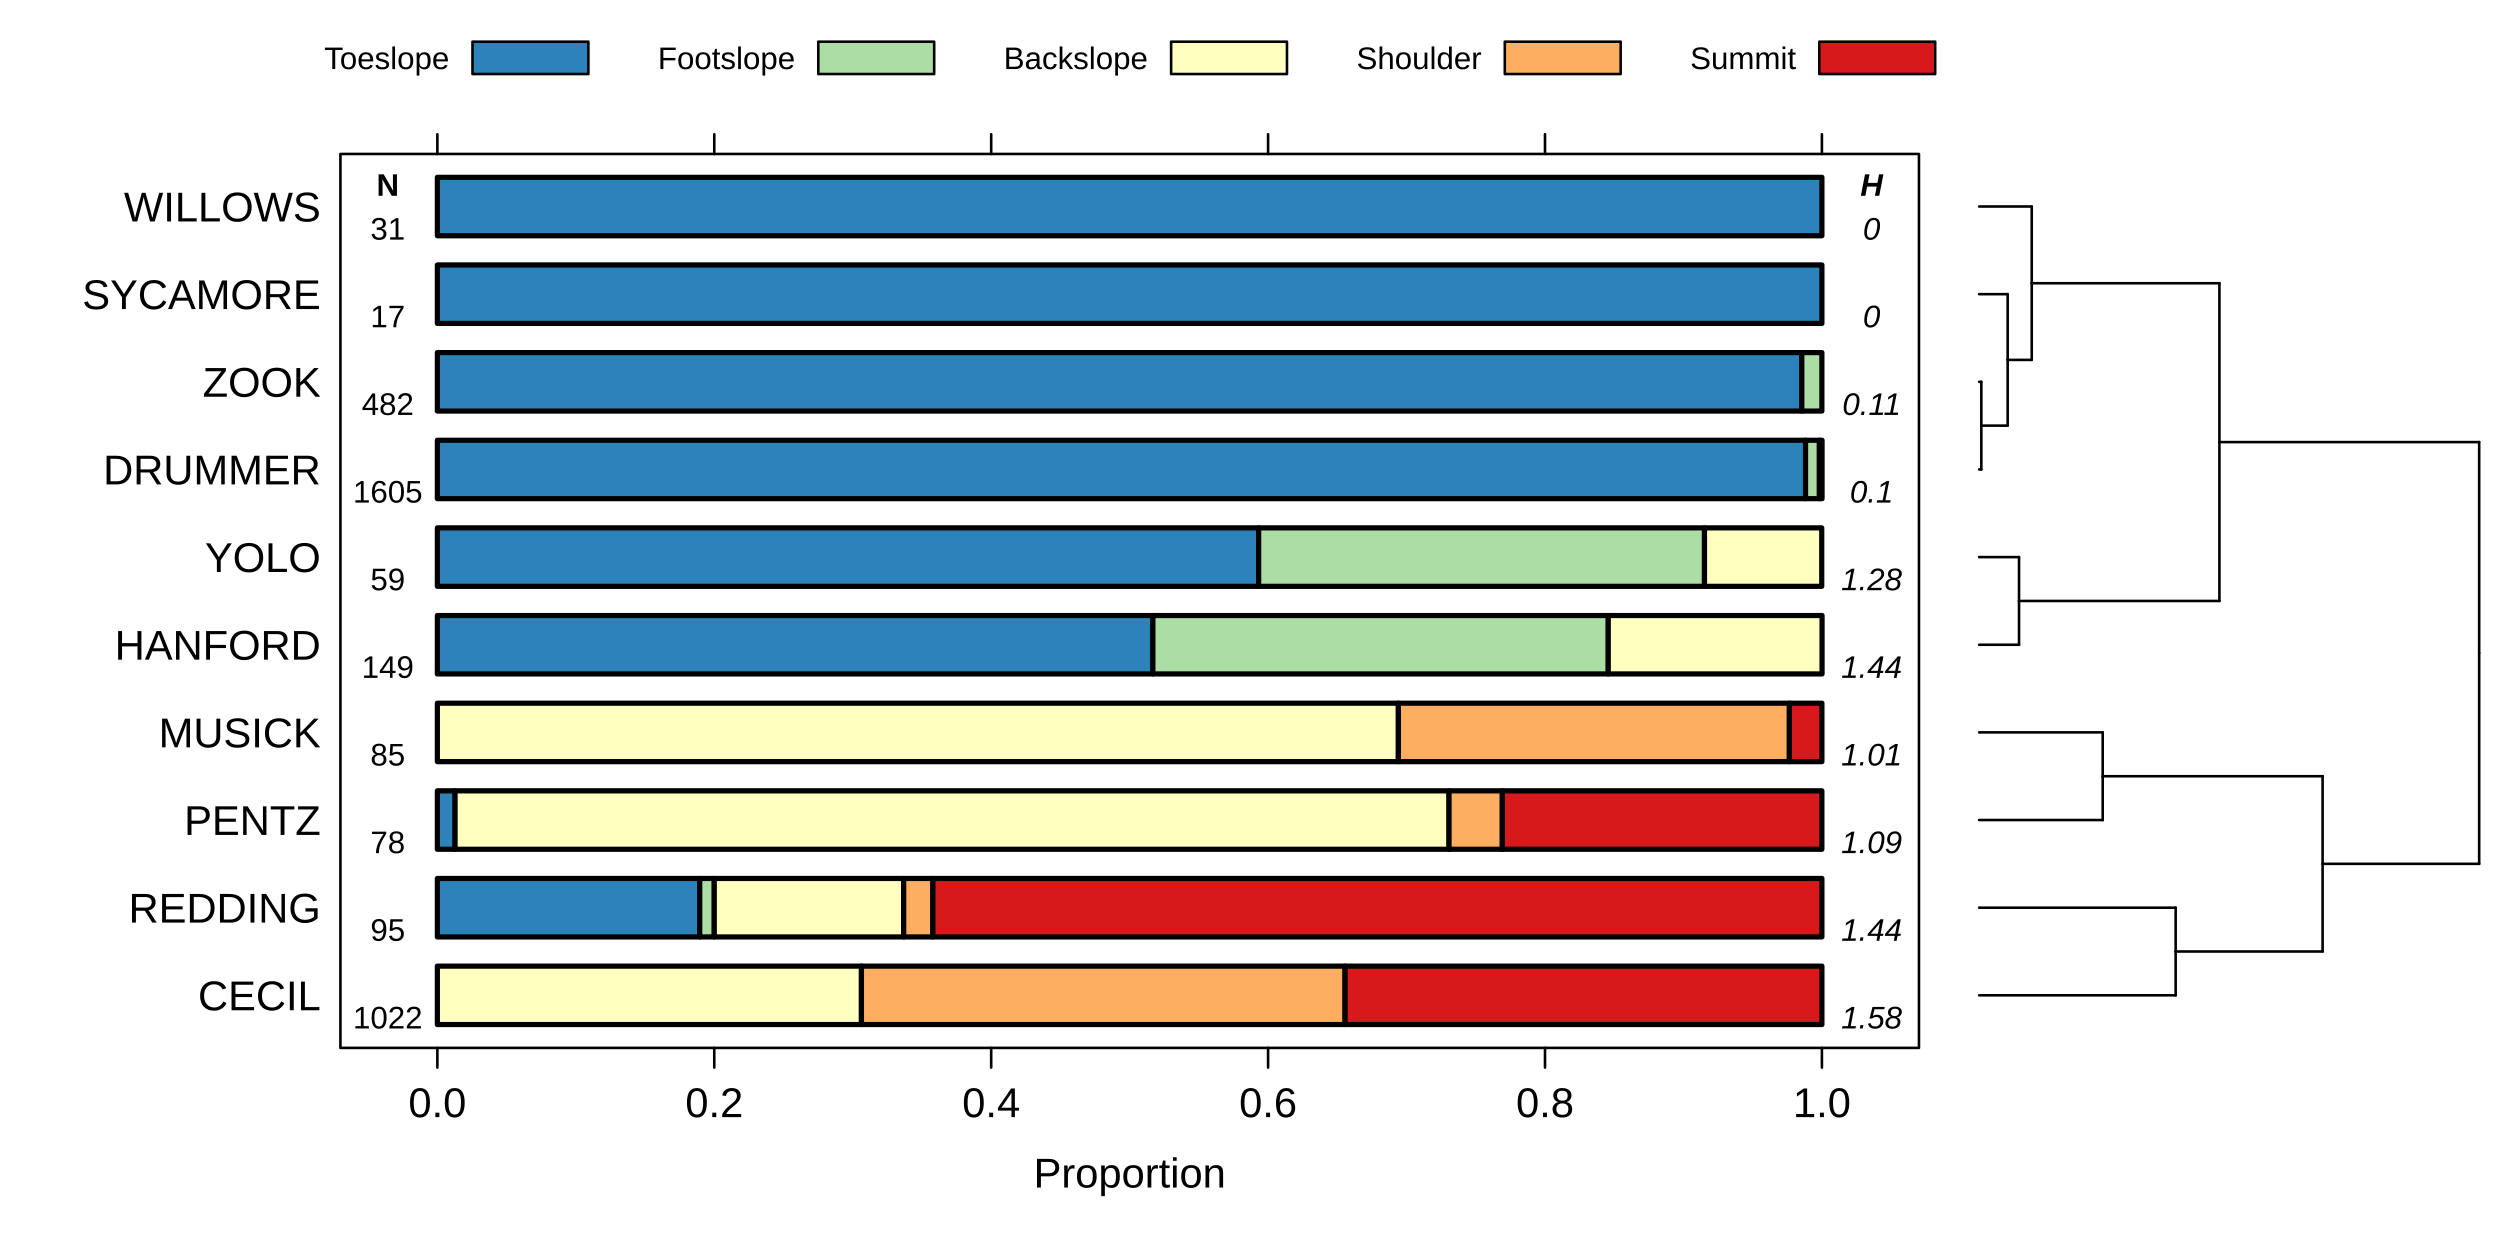
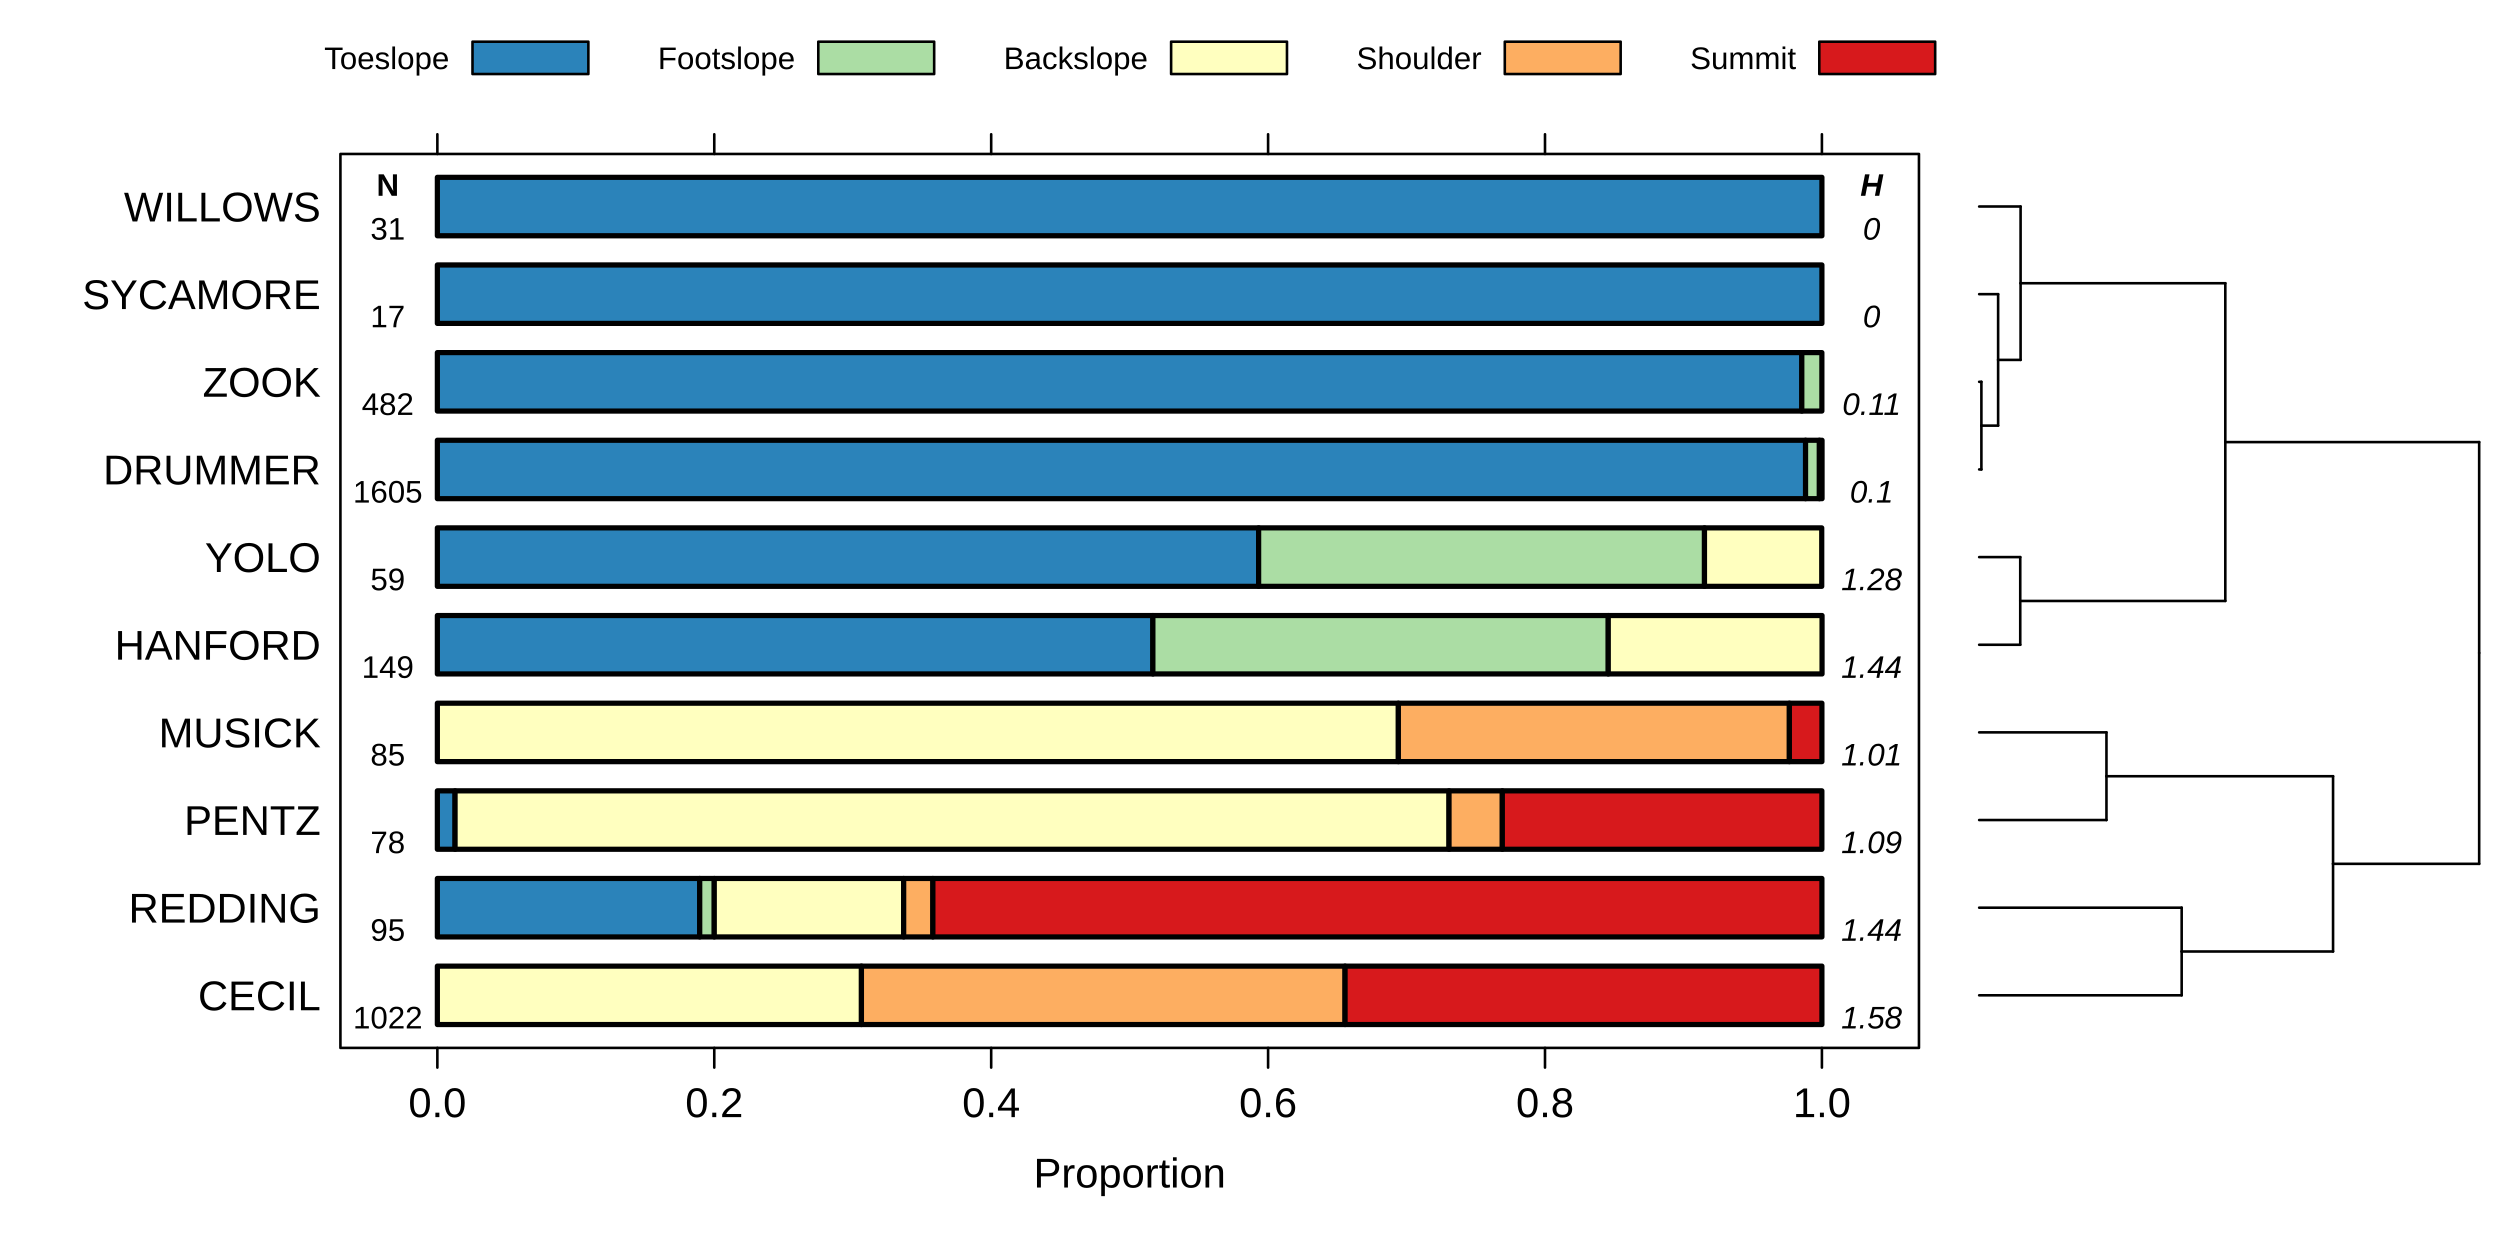
<svg xmlns="http://www.w3.org/2000/svg" class="svglite" width="720.00pt" height="360.00pt" viewBox="0 0 720.00 360.00">
  <defs>
    <style type="text/css">
    .svglite line, .svglite polyline, .svglite polygon, .svglite path, .svglite rect, .svglite circle {
      fill: none;
      stroke: #000000;
      stroke-linecap: round;
      stroke-linejoin: round;
      stroke-miterlimit: 10.00;
    }
    .svglite text {
      white-space: pre;
    }
  </style>
  </defs>
  <rect width="100%" height="100%" style="stroke: none; fill: #FFFFFF;" />
  <defs>
    <clipPath id="cpMC4wMHw3MjAuMDB8MC4wMHwzNjAuMDA=">
      <rect x="0.00" y="0.00" width="720.00" height="360.00" />
    </clipPath>
  </defs>
  <g clip-path="url(#cpMC4wMHw3MjAuMDB8MC4wMHwzNjAuMDA=)">
    <rect x="0.00" y="0.00" width="720.00" height="360.00" style="stroke-width: 0.75; stroke: none;" />
    <text x="325.35" y="342.00" text-anchor="middle" style="font-size: 12.00px; font-family: &quot;Arial&quot;;" textLength="55.37px" lengthAdjust="spacingAndGlyphs">Proportion</text>
  </g>
  <defs>
    <clipPath id="cpOTguMDR8NTUyLjY2fDQ0LjM0fDMwMS44MA==">
      <rect x="98.04" y="44.34" width="454.62" height="257.46" />
    </clipPath>
  </defs>
  <g clip-path="url(#cpOTguMDR8NTUyLjY2fDQ0LjM0fDMwMS44MA==)">
</g>
  <g clip-path="url(#cpMC4wMHw3MjAuMDB8MC4wMHwzNjAuMDA=)">
    <line x1="125.96" y1="44.34" x2="125.96" y2="38.67" style="stroke-width: 0.75;" />
    <line x1="205.71" y1="44.34" x2="205.71" y2="38.67" style="stroke-width: 0.75;" />
    <line x1="285.46" y1="44.34" x2="285.46" y2="38.67" style="stroke-width: 0.75;" />
    <line x1="365.21" y1="44.34" x2="365.21" y2="38.67" style="stroke-width: 0.75;" />
    <line x1="444.96" y1="44.34" x2="444.96" y2="38.67" style="stroke-width: 0.75;" />
    <line x1="524.71" y1="44.34" x2="524.71" y2="38.67" style="stroke-width: 0.75;" />
    <text x="92.37" y="290.95" text-anchor="end" style="font-size: 12.00px; font-family: &quot;Arial&quot;;" textLength="35.35px" lengthAdjust="spacingAndGlyphs">CECIL</text>
    <text x="92.37" y="265.71" text-anchor="end" style="font-size: 12.00px; font-family: &quot;Arial&quot;;" textLength="55.35px" lengthAdjust="spacingAndGlyphs">REDDING</text>
    <text x="92.37" y="240.47" text-anchor="end" style="font-size: 12.00px; font-family: &quot;Arial&quot;;" textLength="39.34px" lengthAdjust="spacingAndGlyphs">PENTZ</text>
    <text x="92.37" y="215.23" text-anchor="end" style="font-size: 12.00px; font-family: &quot;Arial&quot;;" textLength="46.68px" lengthAdjust="spacingAndGlyphs">MUSICK</text>
    <text x="92.37" y="189.99" text-anchor="end" style="font-size: 12.00px; font-family: &quot;Arial&quot;;" textLength="59.35px" lengthAdjust="spacingAndGlyphs">HANFORD</text>
    <text x="92.37" y="164.74" text-anchor="end" style="font-size: 12.00px; font-family: &quot;Arial&quot;;" textLength="33.36px" lengthAdjust="spacingAndGlyphs">YOLO</text>
    <text x="92.37" y="139.50" text-anchor="end" style="font-size: 12.00px; font-family: &quot;Arial&quot;;" textLength="62.68px" lengthAdjust="spacingAndGlyphs">DRUMMER</text>
    <text x="92.37" y="114.26" text-anchor="end" style="font-size: 12.00px; font-family: &quot;Arial&quot;;" textLength="34.01px" lengthAdjust="spacingAndGlyphs">ZOOK</text>
    <text x="92.37" y="89.02" text-anchor="end" style="font-size: 12.00px; font-family: &quot;Arial&quot;;" textLength="68.70px" lengthAdjust="spacingAndGlyphs">SYCAMORE</text>
    <text x="92.37" y="63.78" text-anchor="end" style="font-size: 12.00px; font-family: &quot;Arial&quot;;" textLength="56.68px" lengthAdjust="spacingAndGlyphs">WILLOWS</text>
    <line x1="125.96" y1="301.80" x2="125.96" y2="307.47" style="stroke-width: 0.75;" />
    <line x1="205.71" y1="301.80" x2="205.71" y2="307.47" style="stroke-width: 0.75;" />
    <line x1="285.46" y1="301.80" x2="285.46" y2="307.47" style="stroke-width: 0.75;" />
    <line x1="365.21" y1="301.80" x2="365.21" y2="307.47" style="stroke-width: 0.75;" />
    <line x1="444.96" y1="301.80" x2="444.96" y2="307.47" style="stroke-width: 0.75;" />
    <line x1="524.71" y1="301.80" x2="524.71" y2="307.47" style="stroke-width: 0.75;" />
    <text x="125.96" y="321.73" text-anchor="middle" style="font-size: 12.00px; font-family: &quot;Arial&quot;;" textLength="16.68px" lengthAdjust="spacingAndGlyphs">0.0</text>
    <text x="205.71" y="321.73" text-anchor="middle" style="font-size: 12.00px; font-family: &quot;Arial&quot;;" textLength="16.68px" lengthAdjust="spacingAndGlyphs">0.2</text>
    <text x="285.46" y="321.73" text-anchor="middle" style="font-size: 12.00px; font-family: &quot;Arial&quot;;" textLength="16.68px" lengthAdjust="spacingAndGlyphs">0.4</text>
    <text x="365.21" y="321.73" text-anchor="middle" style="font-size: 12.00px; font-family: &quot;Arial&quot;;" textLength="16.68px" lengthAdjust="spacingAndGlyphs">0.6</text>
    <text x="444.96" y="321.73" text-anchor="middle" style="font-size: 12.00px; font-family: &quot;Arial&quot;;" textLength="16.68px" lengthAdjust="spacingAndGlyphs">0.8</text>
    <text x="524.71" y="321.73" text-anchor="middle" style="font-size: 12.00px; font-family: &quot;Arial&quot;;" textLength="16.68px" lengthAdjust="spacingAndGlyphs">1.0</text>
  </g>
  <g clip-path="url(#cpOTguMDR8NTUyLjY2fDQ0LjM0fDMwMS44MA==)">
    <rect x="125.96" y="278.24" width="122.14" height="16.83" style="stroke-width: 1.50; fill: #FFFFBF;" />
    <rect x="248.09" y="278.24" width="139.28" height="16.83" style="stroke-width: 1.50; fill: #FDAE61;" />
    <rect x="387.38" y="278.24" width="137.33" height="16.83" style="stroke-width: 1.50; fill: #D7191C;" />
    <rect x="125.96" y="126.79" width="394.04" height="16.83" style="stroke-width: 1.50; fill: #2B83BA;" />
    <rect x="520.00" y="126.79" width="3.99" height="16.83" style="stroke-width: 1.50; fill: #ABDDA4;" />
    <rect x="523.99" y="126.79" width="0.76" height="16.83" style="stroke-width: 1.50; fill: #D7191C;" />
    <rect x="125.96" y="177.27" width="206.07" height="16.83" style="stroke-width: 1.50; fill: #2B83BA;" />
    <rect x="332.03" y="177.27" width="131.15" height="16.83" style="stroke-width: 1.50; fill: #ABDDA4;" />
    <rect x="463.18" y="177.27" width="61.57" height="16.83" style="stroke-width: 1.50; fill: #FFFFBF;" />
    <rect x="125.96" y="202.52" width="276.77" height="16.83" style="stroke-width: 1.50; fill: #FFFFBF;" />
    <rect x="402.73" y="202.52" width="112.61" height="16.83" style="stroke-width: 1.50; fill: #FDAE61;" />
    <rect x="515.34" y="202.52" width="9.37" height="16.83" style="stroke-width: 1.50; fill: #D7191C;" />
    <rect x="125.96" y="227.76" width="5.10" height="16.83" style="stroke-width: 1.50; fill: #2B83BA;" />
    <rect x="131.06" y="227.76" width="286.26" height="16.83" style="stroke-width: 1.50; fill: #FFFFBF;" />
    <rect x="417.32" y="227.76" width="15.35" height="16.83" style="stroke-width: 1.50; fill: #FDAE61;" />
    <rect x="432.67" y="227.76" width="92.03" height="16.83" style="stroke-width: 1.50; fill: #D7191C;" />
    <rect x="125.96" y="253.00" width="75.56" height="16.83" style="stroke-width: 1.50; fill: #2B83BA;" />
    <rect x="201.52" y="253.00" width="4.19" height="16.83" style="stroke-width: 1.50; fill: #ABDDA4;" />
    <rect x="205.71" y="253.00" width="54.55" height="16.83" style="stroke-width: 1.50; fill: #FFFFBF;" />
    <rect x="260.26" y="253.00" width="8.41" height="16.83" style="stroke-width: 1.50; fill: #FDAE61;" />
    <rect x="268.67" y="253.00" width="256.04" height="16.83" style="stroke-width: 1.50; fill: #D7191C;" />
    <rect x="125.96" y="76.31" width="398.75" height="16.83" style="stroke-width: 1.50; fill: #2B83BA;" />
    <rect x="125.96" y="51.07" width="398.75" height="16.83" style="stroke-width: 1.50; fill: #2B83BA;" />
    <rect x="125.96" y="152.03" width="236.54" height="16.83" style="stroke-width: 1.50; fill: #2B83BA;" />
    <rect x="362.49" y="152.03" width="128.40" height="16.83" style="stroke-width: 1.50; fill: #ABDDA4;" />
    <rect x="490.89" y="152.03" width="33.77" height="16.83" style="stroke-width: 1.50; fill: #FFFFBF;" />
    <rect x="125.96" y="101.55" width="392.97" height="16.83" style="stroke-width: 1.50; fill: #2B83BA;" />
    <rect x="518.92" y="101.55" width="5.78" height="16.83" style="stroke-width: 1.50; fill: #ABDDA4;" />
    <text x="111.68" y="296.19" text-anchor="middle" style="font-size: 9.00px; font-family: &quot;Arial&quot;;" textLength="20.02px" lengthAdjust="spacingAndGlyphs">1022</text>
    <text x="111.68" y="270.94" text-anchor="middle" style="font-size: 9.00px; font-family: &quot;Arial&quot;;" textLength="10.01px" lengthAdjust="spacingAndGlyphs">95</text>
    <text x="111.68" y="245.70" text-anchor="middle" style="font-size: 9.00px; font-family: &quot;Arial&quot;;" textLength="10.01px" lengthAdjust="spacingAndGlyphs">78</text>
    <text x="111.68" y="220.46" text-anchor="middle" style="font-size: 9.00px; font-family: &quot;Arial&quot;;" textLength="10.01px" lengthAdjust="spacingAndGlyphs">85</text>
    <text x="111.68" y="195.22" text-anchor="middle" style="font-size: 9.00px; font-family: &quot;Arial&quot;;" textLength="15.01px" lengthAdjust="spacingAndGlyphs">149</text>
    <text x="111.68" y="169.98" text-anchor="middle" style="font-size: 9.00px; font-family: &quot;Arial&quot;;" textLength="10.01px" lengthAdjust="spacingAndGlyphs">59</text>
    <text x="111.68" y="144.74" text-anchor="middle" style="font-size: 9.00px; font-family: &quot;Arial&quot;;" textLength="20.02px" lengthAdjust="spacingAndGlyphs">1605</text>
    <text x="111.68" y="119.50" text-anchor="middle" style="font-size: 9.00px; font-family: &quot;Arial&quot;;" textLength="15.01px" lengthAdjust="spacingAndGlyphs">482</text>
    <text x="111.68" y="94.25" text-anchor="middle" style="font-size: 9.00px; font-family: &quot;Arial&quot;;" textLength="10.01px" lengthAdjust="spacingAndGlyphs">17</text>
    <text x="111.68" y="69.01" text-anchor="middle" style="font-size: 9.00px; font-family: &quot;Arial&quot;;" textLength="10.01px" lengthAdjust="spacingAndGlyphs">31</text>
    <text x="539.02" y="296.19" text-anchor="middle" style="font-size: 9.00px; font-style: italic; font-family: &quot;Arial&quot;;" textLength="17.51px" lengthAdjust="spacingAndGlyphs">1.58</text>
    <text x="539.02" y="270.94" text-anchor="middle" style="font-size: 9.00px; font-style: italic; font-family: &quot;Arial&quot;;" textLength="17.51px" lengthAdjust="spacingAndGlyphs">1.44</text>
    <text x="539.02" y="245.70" text-anchor="middle" style="font-size: 9.00px; font-style: italic; font-family: &quot;Arial&quot;;" textLength="17.51px" lengthAdjust="spacingAndGlyphs">1.09</text>
    <text x="539.02" y="220.46" text-anchor="middle" style="font-size: 9.00px; font-style: italic; font-family: &quot;Arial&quot;;" textLength="17.51px" lengthAdjust="spacingAndGlyphs">1.01</text>
    <text x="539.02" y="195.22" text-anchor="middle" style="font-size: 9.00px; font-style: italic; font-family: &quot;Arial&quot;;" textLength="17.51px" lengthAdjust="spacingAndGlyphs">1.44</text>
    <text x="539.02" y="169.98" text-anchor="middle" style="font-size: 9.00px; font-style: italic; font-family: &quot;Arial&quot;;" textLength="17.51px" lengthAdjust="spacingAndGlyphs">1.28</text>
    <text x="539.02" y="144.74" text-anchor="middle" style="font-size: 9.00px; font-style: italic; font-family: &quot;Arial&quot;;" textLength="12.51px" lengthAdjust="spacingAndGlyphs">0.1</text>
    <text x="539.02" y="119.50" text-anchor="middle" style="font-size: 9.00px; font-style: italic; font-family: &quot;Arial&quot;;" textLength="16.84px" lengthAdjust="spacingAndGlyphs">0.11</text>
    <text x="539.02" y="94.25" text-anchor="middle" style="font-size: 9.00px; font-style: italic; font-family: &quot;Arial&quot;;" textLength="5.00px" lengthAdjust="spacingAndGlyphs">0</text>
    <text x="539.02" y="69.01" text-anchor="middle" style="font-size: 9.00px; font-style: italic; font-family: &quot;Arial&quot;;" textLength="5.00px" lengthAdjust="spacingAndGlyphs">0</text>
    <text x="111.68" y="56.39" text-anchor="middle" style="font-size: 9.00px; font-weight: bold; font-family: &quot;Arial&quot;;" textLength="6.50px" lengthAdjust="spacingAndGlyphs">N</text>
    <text x="539.02" y="56.39" text-anchor="middle" style="font-size: 9.00px; font-weight: bold; font-style: italic; font-family: &quot;Arial&quot;;" textLength="6.50px" lengthAdjust="spacingAndGlyphs">H</text>
  </g>
  <g clip-path="url(#cpMC4wMHw3MjAuMDB8MC4wMHwzNjAuMDA=)">
    <rect x="98.04" y="44.34" width="454.62" height="257.46" style="stroke-width: 0.75;" />
    <rect x="90.04" y="12.00" width="470.63" height="9.33" style="stroke-width: 0.75; stroke: none;" />
    <text x="93.37" y="19.89" style="font-size: 9.00px; font-family: &quot;Arial&quot;;" textLength="36.02px" lengthAdjust="spacingAndGlyphs">Toeslope</text>
    <text x="189.47" y="19.89" style="font-size: 9.00px; font-family: &quot;Arial&quot;;" textLength="39.52px" lengthAdjust="spacingAndGlyphs">Footslope</text>
    <text x="289.07" y="19.89" style="font-size: 9.00px; font-family: &quot;Arial&quot;;" textLength="41.52px" lengthAdjust="spacingAndGlyphs">Backslope</text>
    <text x="390.68" y="19.89" style="font-size: 9.00px; font-family: &quot;Arial&quot;;" textLength="36.02px" lengthAdjust="spacingAndGlyphs">Shoulder</text>
    <text x="486.77" y="19.89" style="font-size: 9.00px; font-family: &quot;Arial&quot;;" textLength="30.50px" lengthAdjust="spacingAndGlyphs">Summit</text>
    <rect x="136.08" y="12.00" width="33.37" height="9.33" style="stroke-width: 0.75; fill: #2B83BA;" />
    <rect x="235.67" y="12.00" width="33.37" height="9.33" style="stroke-width: 0.75; fill: #ABDDA4;" />
    <rect x="337.28" y="12.00" width="33.37" height="9.33" style="stroke-width: 0.75; fill: #FFFFBF;" />
    <rect x="433.38" y="12.00" width="33.37" height="9.33" style="stroke-width: 0.75; fill: #FDAE61;" />
    <rect x="523.96" y="12.00" width="33.37" height="9.33" style="stroke-width: 0.75; fill: #D7191C;" />
    <line x1="714.00" y1="188.05" x2="714.00" y2="248.79" style="stroke-width: 0.75;" />
-     <line x1="714.00" y1="248.79" x2="668.91" y2="248.79" style="stroke-width: 0.75;" />
+     <line x1="714.00" y1="248.79" x2="671.92" y2="248.79" style="stroke-width: 0.75;" />
    <line x1="714.00" y1="188.05" x2="714.00" y2="127.32" style="stroke-width: 0.75;" />
-     <line x1="714.00" y1="127.32" x2="639.19" y2="127.32" style="stroke-width: 0.75;" />
-     <line x1="668.91" y1="248.79" x2="668.91" y2="274.03" style="stroke-width: 0.75;" />
-     <line x1="668.91" y1="274.03" x2="626.59" y2="274.03" style="stroke-width: 0.75;" />
-     <line x1="668.91" y1="248.79" x2="668.91" y2="223.55" style="stroke-width: 0.75;" />
-     <line x1="668.91" y1="223.55" x2="605.58" y2="223.55" style="stroke-width: 0.75;" />
-     <line x1="626.59" y1="274.03" x2="626.59" y2="286.65" style="stroke-width: 0.75;" />
-     <line x1="626.59" y1="286.65" x2="570.00" y2="286.65" style="stroke-width: 0.75;" />
-     <line x1="626.59" y1="274.03" x2="626.59" y2="261.41" style="stroke-width: 0.75;" />
-     <line x1="626.59" y1="261.41" x2="570.00" y2="261.41" style="stroke-width: 0.75;" />
-     <line x1="605.58" y1="223.55" x2="605.58" y2="236.17" style="stroke-width: 0.75;" />
-     <line x1="605.58" y1="236.17" x2="570.00" y2="236.17" style="stroke-width: 0.75;" />
-     <line x1="605.58" y1="223.55" x2="605.58" y2="210.93" style="stroke-width: 0.75;" />
-     <line x1="605.58" y1="210.93" x2="570.00" y2="210.93" style="stroke-width: 0.75;" />
-     <line x1="639.19" y1="127.32" x2="639.19" y2="173.07" style="stroke-width: 0.75;" />
-     <line x1="639.19" y1="173.07" x2="581.48" y2="173.07" style="stroke-width: 0.75;" />
-     <line x1="639.19" y1="127.32" x2="639.19" y2="81.57" style="stroke-width: 0.75;" />
-     <line x1="639.19" y1="81.57" x2="585.14" y2="81.57" style="stroke-width: 0.75;" />
-     <line x1="581.48" y1="173.07" x2="581.48" y2="185.69" style="stroke-width: 0.75;" />
-     <line x1="581.48" y1="185.69" x2="570.00" y2="185.69" style="stroke-width: 0.75;" />
-     <line x1="581.48" y1="173.07" x2="581.48" y2="160.45" style="stroke-width: 0.75;" />
-     <line x1="581.48" y1="160.45" x2="570.00" y2="160.45" style="stroke-width: 0.75;" />
-     <line x1="585.14" y1="81.57" x2="585.14" y2="103.65" style="stroke-width: 0.75;" />
-     <line x1="585.14" y1="103.65" x2="578.21" y2="103.65" style="stroke-width: 0.75;" />
-     <line x1="585.14" y1="81.57" x2="585.14" y2="59.48" style="stroke-width: 0.75;" />
-     <line x1="585.14" y1="59.48" x2="570.00" y2="59.48" style="stroke-width: 0.75;" />
-     <line x1="578.21" y1="103.65" x2="578.21" y2="122.58" style="stroke-width: 0.75;" />
-     <line x1="578.21" y1="122.58" x2="570.62" y2="122.58" style="stroke-width: 0.75;" />
-     <line x1="578.21" y1="103.65" x2="578.21" y2="84.72" style="stroke-width: 0.75;" />
-     <line x1="578.21" y1="84.72" x2="570.00" y2="84.72" style="stroke-width: 0.75;" />
-     <line x1="570.62" y1="122.58" x2="570.62" y2="135.20" style="stroke-width: 0.75;" />
-     <line x1="570.62" y1="135.20" x2="570.00" y2="135.20" style="stroke-width: 0.75;" />
-     <line x1="570.62" y1="122.58" x2="570.62" y2="109.96" style="stroke-width: 0.75;" />
-     <line x1="570.62" y1="109.96" x2="570.00" y2="109.96" style="stroke-width: 0.75;" />
+     <line x1="714.00" y1="127.32" x2="640.89" y2="127.32" style="stroke-width: 0.75;" />
+     <line x1="671.92" y1="248.79" x2="671.92" y2="274.03" style="stroke-width: 0.75;" />
+     <line x1="671.92" y1="274.03" x2="628.32" y2="274.03" style="stroke-width: 0.75;" />
+     <line x1="671.92" y1="248.79" x2="671.92" y2="223.55" style="stroke-width: 0.75;" />
+     <line x1="671.92" y1="223.55" x2="606.66" y2="223.55" style="stroke-width: 0.75;" />
+     <line x1="628.32" y1="274.03" x2="628.32" y2="286.65" style="stroke-width: 0.75;" />
+     <line x1="628.32" y1="286.65" x2="570.00" y2="286.65" style="stroke-width: 0.75;" />
+     <line x1="628.32" y1="274.03" x2="628.32" y2="261.41" style="stroke-width: 0.75;" />
+     <line x1="628.32" y1="261.41" x2="570.00" y2="261.41" style="stroke-width: 0.75;" />
+     <line x1="606.66" y1="223.55" x2="606.66" y2="236.17" style="stroke-width: 0.75;" />
+     <line x1="606.66" y1="236.17" x2="570.00" y2="236.17" style="stroke-width: 0.75;" />
+     <line x1="606.66" y1="223.55" x2="606.66" y2="210.93" style="stroke-width: 0.75;" />
+     <line x1="606.66" y1="210.93" x2="570.00" y2="210.93" style="stroke-width: 0.75;" />
+     <line x1="640.89" y1="127.32" x2="640.89" y2="173.07" style="stroke-width: 0.75;" />
+     <line x1="640.89" y1="173.07" x2="581.83" y2="173.07" style="stroke-width: 0.75;" />
+     <line x1="640.89" y1="127.32" x2="640.89" y2="81.57" style="stroke-width: 0.75;" />
+     <line x1="640.89" y1="81.57" x2="581.93" y2="81.57" style="stroke-width: 0.75;" />
+     <line x1="581.83" y1="173.07" x2="581.83" y2="185.69" style="stroke-width: 0.75;" />
+     <line x1="581.83" y1="185.69" x2="570.00" y2="185.69" style="stroke-width: 0.75;" />
+     <line x1="581.83" y1="173.07" x2="581.83" y2="160.45" style="stroke-width: 0.75;" />
+     <line x1="581.83" y1="160.45" x2="570.00" y2="160.45" style="stroke-width: 0.75;" />
+     <line x1="581.93" y1="81.57" x2="581.93" y2="103.65" style="stroke-width: 0.75;" />
+     <line x1="581.93" y1="103.65" x2="575.46" y2="103.65" style="stroke-width: 0.75;" />
+     <line x1="581.93" y1="81.57" x2="581.93" y2="59.48" style="stroke-width: 0.75;" />
+     <line x1="581.93" y1="59.48" x2="570.00" y2="59.48" style="stroke-width: 0.75;" />
+     <line x1="575.46" y1="103.65" x2="575.46" y2="122.58" style="stroke-width: 0.75;" />
+     <line x1="575.46" y1="122.58" x2="570.64" y2="122.58" style="stroke-width: 0.75;" />
+     <line x1="575.46" y1="103.65" x2="575.46" y2="84.72" style="stroke-width: 0.75;" />
+     <line x1="575.46" y1="84.72" x2="570.00" y2="84.72" style="stroke-width: 0.75;" />
+     <line x1="570.64" y1="122.58" x2="570.64" y2="135.20" style="stroke-width: 0.75;" />
+     <line x1="570.64" y1="135.20" x2="570.00" y2="135.20" style="stroke-width: 0.75;" />
+     <line x1="570.64" y1="122.58" x2="570.64" y2="109.96" style="stroke-width: 0.75;" />
+     <line x1="570.64" y1="109.96" x2="570.00" y2="109.96" style="stroke-width: 0.75;" />
  </g>
</svg>
